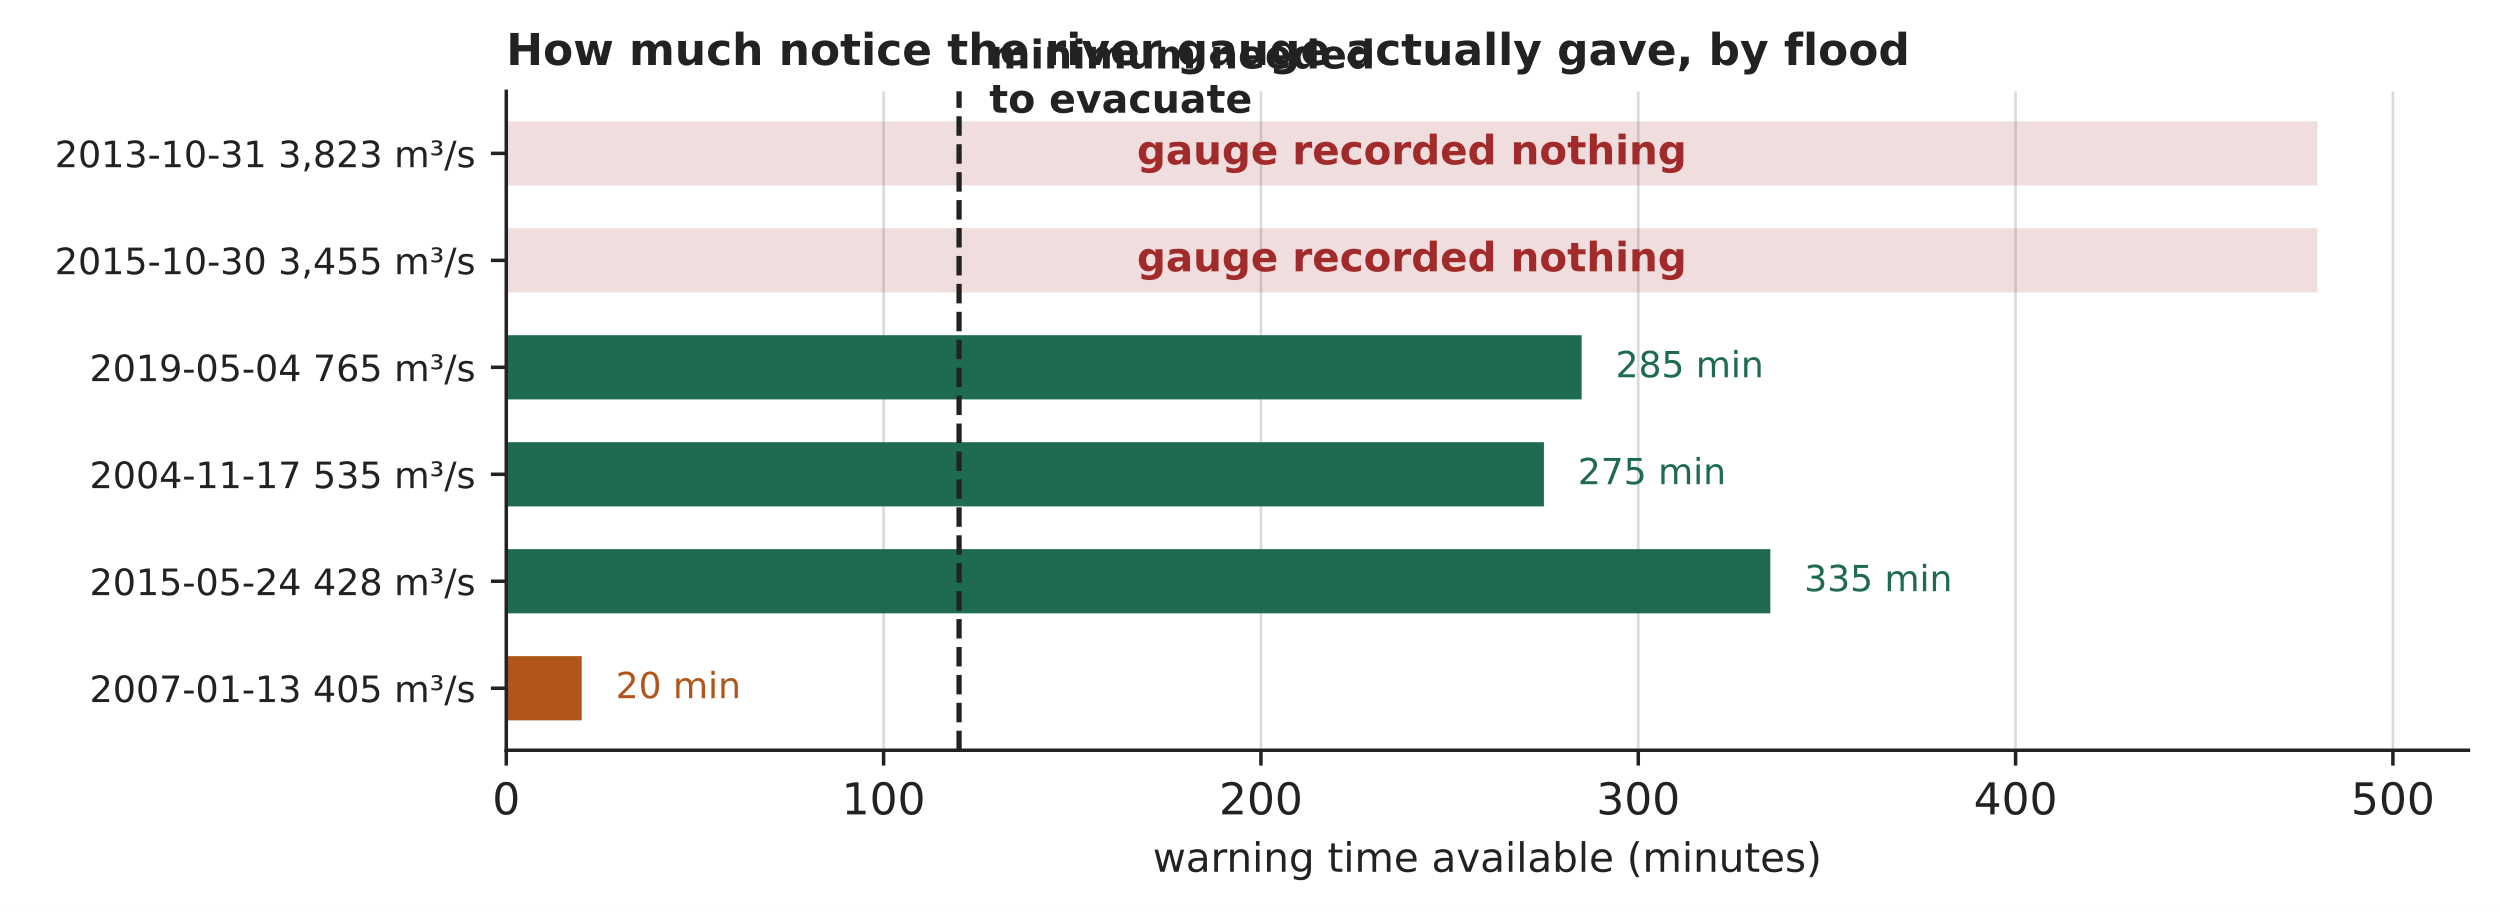
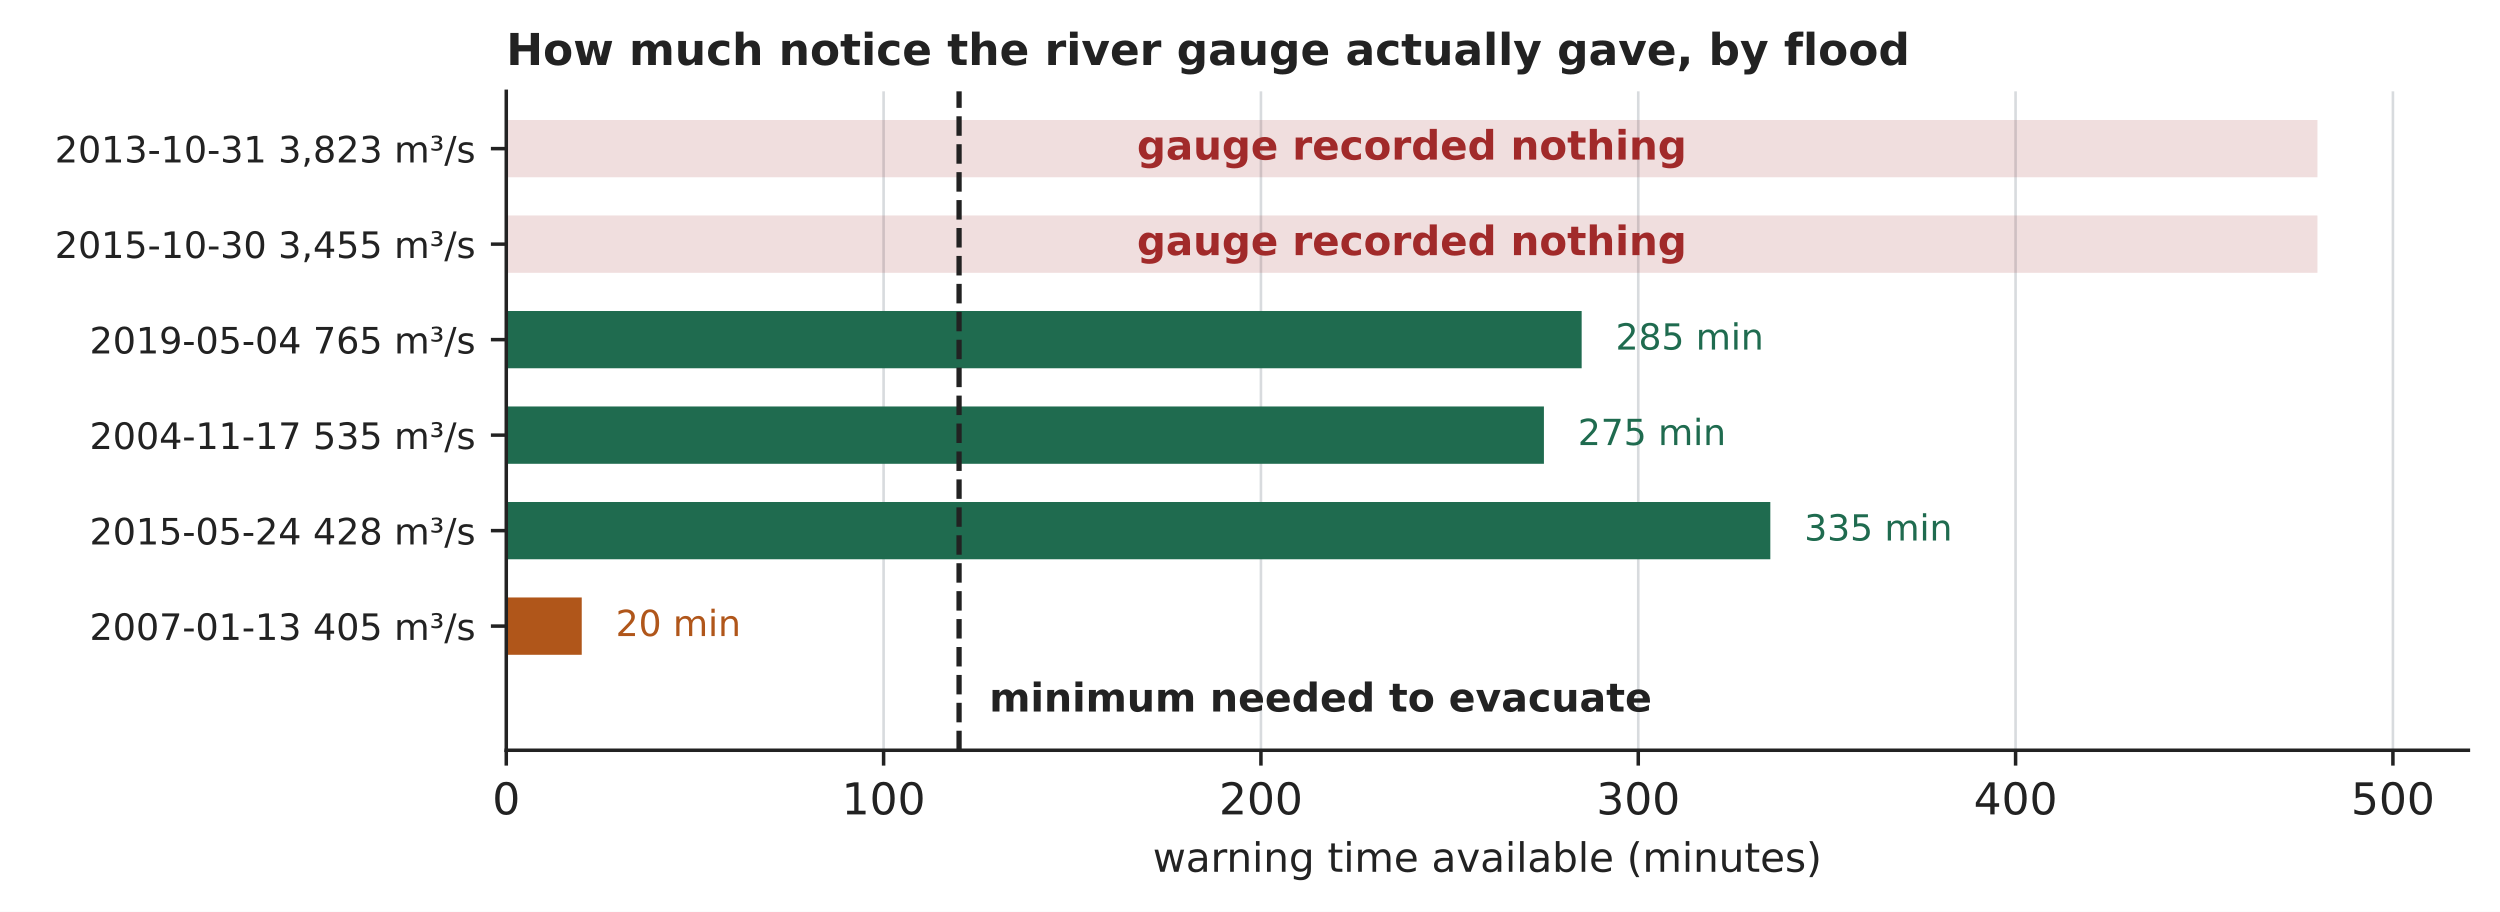
<svg xmlns="http://www.w3.org/2000/svg" xmlns:xlink="http://www.w3.org/1999/xlink" width="569.261pt" height="207.62pt" viewBox="0 0 569.261 207.62" version="1.1">
  <defs>
    <style type="text/css">*{stroke-linejoin: round; stroke-linecap: butt}</style>
  </defs>
  <g id="figure_1">
    <g id="patch_1">
      <path d="M 0 207.62  L 569.261 207.62  L 569.261 0  L 0 0  z " style="fill: #ffffff" />
    </g>
    <g id="axes_1">
      <g id="patch_2">
        <path d="M 115.281 170.838  L 562.061 170.838  L 562.061 20.798  L 115.281 20.798  z " style="fill: #ffffff" />
      </g>
      <g id="matplotlib.axis_1">
        <g id="xtick_1">
          <g id="line2d_1">
-             <path d="M 115.281 170.838  L 115.281 20.798  " clip-path="url(#p48e910cc8d)" style="fill: none; stroke: #c8ccd0; stroke-opacity: 0.7; stroke-width: 0.6; stroke-linecap: square" />
+             <path d="M 115.281 170.838  L 115.281 20.798  " clip-path="url(#p9300f6d1bd)" style="fill: none; stroke: #c8ccd0; stroke-opacity: 0.7; stroke-width: 0.6; stroke-linecap: square" />
          </g>
          <g id="line2d_2">
            <defs>
-               <path id="m19ffe12943" d="M 0 0  L 0 3.5  " style="stroke: #222222; stroke-width: 0.8" />
+               <path id="m62817ef36d" d="M 0 0  L 0 3.5  " style="stroke: #222222; stroke-width: 0.8" />
            </defs>
            <g>
-               <use xlink:href="#m19ffe12943" x="115.281" y="170.838" style="fill: #222222; stroke: #222222; stroke-width: 0.8" />
+               <use xlink:href="#m62817ef36d" x="115.281" y="170.838" style="fill: #222222; stroke: #222222; stroke-width: 0.8" />
            </g>
          </g>
          <g id="text_1">
            <text style="fill: #222222; font: 10px 'DejaVu Sans'; text-anchor: middle" x="115.281" y="185.437" transform="rotate(-0 115.281 185.4369)">0</text>
          </g>
        </g>
        <g id="xtick_2">
          <g id="line2d_3">
-             <path d="M 201.2 170.838  L 201.2 20.798  " clip-path="url(#p48e910cc8d)" style="fill: none; stroke: #c8ccd0; stroke-opacity: 0.7; stroke-width: 0.6; stroke-linecap: square" />
+             <path d="M 201.2 170.838  L 201.2 20.798  " clip-path="url(#p9300f6d1bd)" style="fill: none; stroke: #c8ccd0; stroke-opacity: 0.7; stroke-width: 0.6; stroke-linecap: square" />
          </g>
          <g id="line2d_4">
            <g>
-               <use xlink:href="#m19ffe12943" x="201.2" y="170.838" style="fill: #222222; stroke: #222222; stroke-width: 0.8" />
+               <use xlink:href="#m62817ef36d" x="201.2" y="170.838" style="fill: #222222; stroke: #222222; stroke-width: 0.8" />
            </g>
          </g>
          <g id="text_2">
            <text style="fill: #222222; font: 10px 'DejaVu Sans'; text-anchor: middle" x="201.2" y="185.437" transform="rotate(-0 201.2003 185.4369)">100</text>
          </g>
        </g>
        <g id="xtick_3">
          <g id="line2d_5">
-             <path d="M 287.119 170.838  L 287.119 20.798  " clip-path="url(#p48e910cc8d)" style="fill: none; stroke: #c8ccd0; stroke-opacity: 0.7; stroke-width: 0.6; stroke-linecap: square" />
+             <path d="M 287.119 170.838  L 287.119 20.798  " clip-path="url(#p9300f6d1bd)" style="fill: none; stroke: #c8ccd0; stroke-opacity: 0.7; stroke-width: 0.6; stroke-linecap: square" />
          </g>
          <g id="line2d_6">
            <g>
-               <use xlink:href="#m19ffe12943" x="287.119" y="170.838" style="fill: #222222; stroke: #222222; stroke-width: 0.8" />
+               <use xlink:href="#m62817ef36d" x="287.119" y="170.838" style="fill: #222222; stroke: #222222; stroke-width: 0.8" />
            </g>
          </g>
          <g id="text_3">
            <text style="fill: #222222; font: 10px 'DejaVu Sans'; text-anchor: middle" x="287.119" y="185.437" transform="rotate(-0 287.1195 185.4369)">200</text>
          </g>
        </g>
        <g id="xtick_4">
          <g id="line2d_7">
-             <path d="M 373.039 170.838  L 373.039 20.798  " clip-path="url(#p48e910cc8d)" style="fill: none; stroke: #c8ccd0; stroke-opacity: 0.7; stroke-width: 0.6; stroke-linecap: square" />
+             <path d="M 373.039 170.838  L 373.039 20.798  " clip-path="url(#p9300f6d1bd)" style="fill: none; stroke: #c8ccd0; stroke-opacity: 0.7; stroke-width: 0.6; stroke-linecap: square" />
          </g>
          <g id="line2d_8">
            <g>
-               <use xlink:href="#m19ffe12943" x="373.039" y="170.838" style="fill: #222222; stroke: #222222; stroke-width: 0.8" />
+               <use xlink:href="#m62817ef36d" x="373.039" y="170.838" style="fill: #222222; stroke: #222222; stroke-width: 0.8" />
            </g>
          </g>
          <g id="text_4">
            <text style="fill: #222222; font: 10px 'DejaVu Sans'; text-anchor: middle" x="373.039" y="185.437" transform="rotate(-0 373.0387 185.4369)">300</text>
          </g>
        </g>
        <g id="xtick_5">
          <g id="line2d_9">
-             <path d="M 458.958 170.838  L 458.958 20.798  " clip-path="url(#p48e910cc8d)" style="fill: none; stroke: #c8ccd0; stroke-opacity: 0.7; stroke-width: 0.6; stroke-linecap: square" />
+             <path d="M 458.958 170.838  L 458.958 20.798  " clip-path="url(#p9300f6d1bd)" style="fill: none; stroke: #c8ccd0; stroke-opacity: 0.7; stroke-width: 0.6; stroke-linecap: square" />
          </g>
          <g id="line2d_10">
            <g>
-               <use xlink:href="#m19ffe12943" x="458.958" y="170.838" style="fill: #222222; stroke: #222222; stroke-width: 0.8" />
+               <use xlink:href="#m62817ef36d" x="458.958" y="170.838" style="fill: #222222; stroke: #222222; stroke-width: 0.8" />
            </g>
          </g>
          <g id="text_5">
            <text style="fill: #222222; font: 10px 'DejaVu Sans'; text-anchor: middle" x="458.958" y="185.437" transform="rotate(-0 458.958 185.4369)">400</text>
          </g>
        </g>
        <g id="xtick_6">
          <g id="line2d_11">
-             <path d="M 544.877 170.838  L 544.877 20.798  " clip-path="url(#p48e910cc8d)" style="fill: none; stroke: #c8ccd0; stroke-opacity: 0.7; stroke-width: 0.6; stroke-linecap: square" />
+             <path d="M 544.877 170.838  L 544.877 20.798  " clip-path="url(#p9300f6d1bd)" style="fill: none; stroke: #c8ccd0; stroke-opacity: 0.7; stroke-width: 0.6; stroke-linecap: square" />
          </g>
          <g id="line2d_12">
            <g>
-               <use xlink:href="#m19ffe12943" x="544.877" y="170.838" style="fill: #222222; stroke: #222222; stroke-width: 0.8" />
+               <use xlink:href="#m62817ef36d" x="544.877" y="170.838" style="fill: #222222; stroke: #222222; stroke-width: 0.8" />
            </g>
          </g>
          <g id="text_6">
            <text style="fill: #222222; font: 10px 'DejaVu Sans'; text-anchor: middle" x="544.877" y="185.437" transform="rotate(-0 544.8772 185.4369)">500</text>
          </g>
        </g>
        <g id="text_7">
          <text style="fill: #222222; font: 9.2px 'DejaVu Sans'; text-anchor: middle" x="338.671" y="198.507" transform="rotate(-0 338.671 198.5071)">warning time available  (minutes)</text>
        </g>
      </g>
      <g id="matplotlib.axis_2">
        <g id="ytick_1">
          <g id="line2d_13">
            <defs>
-               <path id="m0cc0f9bca4" d="M 0 0  L -3.5 0  " style="stroke: #222222; stroke-width: 0.8" />
+               <path id="mb8bbcb1ff7" d="M 0 0  L -3.5 0  " style="stroke: #222222; stroke-width: 0.8" />
            </defs>
            <g>
-               <use xlink:href="#m0cc0f9bca4" x="115.281" y="34.926" style="fill: #222222; stroke: #222222; stroke-width: 0.8" />
+               <use xlink:href="#mb8bbcb1ff7" x="115.281" y="33.845" style="fill: #222222; stroke: #222222; stroke-width: 0.8" />
            </g>
          </g>
          <g id="text_8">
-             <text style="fill: #222222; font: 8.3px 'DejaVu Sans'; text-anchor: end" x="108.281" y="38.079" transform="rotate(-0 108.281 38.07893)">2013-10-31   3,823 m³/s</text>
+             <text style="fill: #222222; font: 8.3px 'DejaVu Sans'; text-anchor: end" x="108.281" y="36.999" transform="rotate(-0 108.281 36.99875)">2013-10-31   3,823 m³/s</text>
          </g>
        </g>
        <g id="ytick_2">
          <g id="line2d_14">
            <g>
-               <use xlink:href="#m0cc0f9bca4" x="115.281" y="59.283" style="fill: #222222; stroke: #222222; stroke-width: 0.8" />
+               <use xlink:href="#mb8bbcb1ff7" x="115.281" y="55.59" style="fill: #222222; stroke: #222222; stroke-width: 0.8" />
            </g>
          </g>
          <g id="text_9">
-             <text style="fill: #222222; font: 8.3px 'DejaVu Sans'; text-anchor: end" x="108.281" y="62.436" transform="rotate(-0 108.281 62.43608)">2015-10-30   3,455 m³/s</text>
+             <text style="fill: #222222; font: 8.3px 'DejaVu Sans'; text-anchor: end" x="108.281" y="58.744" transform="rotate(-0 108.281 58.74367)">2015-10-30   3,455 m³/s</text>
          </g>
        </g>
        <g id="ytick_3">
          <g id="line2d_15">
            <g>
-               <use xlink:href="#m0cc0f9bca4" x="115.281" y="83.64" style="fill: #222222; stroke: #222222; stroke-width: 0.8" />
+               <use xlink:href="#mb8bbcb1ff7" x="115.281" y="77.335" style="fill: #222222; stroke: #222222; stroke-width: 0.8" />
            </g>
          </g>
          <g id="text_10">
-             <text style="fill: #222222; font: 8.3px 'DejaVu Sans'; text-anchor: end" x="108.281" y="86.793" transform="rotate(-0 108.281 86.79322)">2019-05-04   765 m³/s</text>
+             <text style="fill: #222222; font: 8.3px 'DejaVu Sans'; text-anchor: end" x="108.281" y="80.489" transform="rotate(-0 108.281 80.4886)">2019-05-04   765 m³/s</text>
          </g>
        </g>
        <g id="ytick_4">
          <g id="line2d_16">
            <g>
-               <use xlink:href="#m0cc0f9bca4" x="115.281" y="107.997" style="fill: #222222; stroke: #222222; stroke-width: 0.8" />
+               <use xlink:href="#mb8bbcb1ff7" x="115.281" y="99.08" style="fill: #222222; stroke: #222222; stroke-width: 0.8" />
            </g>
          </g>
          <g id="text_11">
-             <text style="fill: #222222; font: 8.3px 'DejaVu Sans'; text-anchor: end" x="108.281" y="111.15" transform="rotate(-0 108.281 111.1504)">2004-11-17   535 m³/s</text>
+             <text style="fill: #222222; font: 8.3px 'DejaVu Sans'; text-anchor: end" x="108.281" y="102.234" transform="rotate(-0 108.281 102.2335)">2004-11-17   535 m³/s</text>
          </g>
        </g>
        <g id="ytick_5">
          <g id="line2d_17">
            <g>
-               <use xlink:href="#m0cc0f9bca4" x="115.281" y="132.354" style="fill: #222222; stroke: #222222; stroke-width: 0.8" />
+               <use xlink:href="#mb8bbcb1ff7" x="115.281" y="120.825" style="fill: #222222; stroke: #222222; stroke-width: 0.8" />
            </g>
          </g>
          <g id="text_12">
-             <text style="fill: #222222; font: 8.3px 'DejaVu Sans'; text-anchor: end" x="108.281" y="135.508" transform="rotate(-0 108.281 135.5075)">2015-05-24   428 m³/s</text>
+             <text style="fill: #222222; font: 8.3px 'DejaVu Sans'; text-anchor: end" x="108.281" y="123.978" transform="rotate(-0 108.281 123.9785)">2015-05-24   428 m³/s</text>
          </g>
        </g>
        <g id="ytick_6">
          <g id="line2d_18">
            <g>
-               <use xlink:href="#m0cc0f9bca4" x="115.281" y="156.711" style="fill: #222222; stroke: #222222; stroke-width: 0.8" />
+               <use xlink:href="#mb8bbcb1ff7" x="115.281" y="142.57" style="fill: #222222; stroke: #222222; stroke-width: 0.8" />
            </g>
          </g>
          <g id="text_13">
-             <text style="fill: #222222; font: 8.3px 'DejaVu Sans'; text-anchor: end" x="108.281" y="159.865" transform="rotate(-0 108.281 159.8646)">2007-01-13   405 m³/s</text>
+             <text style="fill: #222222; font: 8.3px 'DejaVu Sans'; text-anchor: end" x="108.281" y="145.723" transform="rotate(-0 108.281 145.7234)">2007-01-13   405 m³/s</text>
          </g>
        </g>
      </g>
      <g id="patch_3">
-         <path d="M 115.281 42.233  L 527.693 42.233  L 527.693 27.618  L 115.281 27.618  z " clip-path="url(#p48e910cc8d)" style="fill: #a12a2a; opacity: 0.16" />
+         <path d="M 115.281 40.369  L 527.693 40.369  L 527.693 27.322  L 115.281 27.322  z " clip-path="url(#p9300f6d1bd)" style="fill: #a12a2a; opacity: 0.16" />
      </g>
      <g id="patch_4">
-         <path d="M 115.281 66.59  L 527.693 66.59  L 527.693 51.976  L 115.281 51.976  z " clip-path="url(#p48e910cc8d)" style="fill: #a12a2a; opacity: 0.16" />
+         <path d="M 115.281 62.114  L 527.693 62.114  L 527.693 49.067  L 115.281 49.067  z " clip-path="url(#p9300f6d1bd)" style="fill: #a12a2a; opacity: 0.16" />
      </g>
      <g id="patch_5">
-         <path d="M 115.281 90.947  L 360.151 90.947  L 360.151 76.333  L 115.281 76.333  z " clip-path="url(#p48e910cc8d)" style="fill: #1f6b4f" />
+         <path d="M 115.281 83.859  L 360.151 83.859  L 360.151 70.812  L 115.281 70.812  z " clip-path="url(#p9300f6d1bd)" style="fill: #1f6b4f" />
      </g>
      <g id="patch_6">
-         <path d="M 115.281 115.304  L 351.559 115.304  L 351.559 100.69  L 115.281 100.69  z " clip-path="url(#p48e910cc8d)" style="fill: #1f6b4f" />
+         <path d="M 115.281 105.604  L 351.559 105.604  L 351.559 92.557  L 115.281 92.557  z " clip-path="url(#p9300f6d1bd)" style="fill: #1f6b4f" />
      </g>
      <g id="patch_7">
-         <path d="M 115.281 139.661  L 403.11 139.661  L 403.11 125.047  L 115.281 125.047  z " clip-path="url(#p48e910cc8d)" style="fill: #1f6b4f" />
+         <path d="M 115.281 127.349  L 403.11 127.349  L 403.11 114.302  L 115.281 114.302  z " clip-path="url(#p9300f6d1bd)" style="fill: #1f6b4f" />
      </g>
      <g id="patch_8">
-         <path d="M 115.281 164.018  L 132.465 164.018  L 132.465 149.404  L 115.281 149.404  z " clip-path="url(#p48e910cc8d)" style="fill: #b0561a" />
+         <path d="M 115.281 149.094  L 132.465 149.094  L 132.465 136.047  L 115.281 136.047  z " clip-path="url(#p9300f6d1bd)" style="fill: #b0561a" />
      </g>
      <g id="patch_9">
        <path d="M 115.281 170.838  L 115.281 20.798  " style="fill: none; stroke: #222222; stroke-width: 0.8; stroke-linejoin: miter; stroke-linecap: square" />
      </g>
      <g id="patch_10">
        <path d="M 115.281 170.838  L 562.061 170.838  " style="fill: none; stroke: #222222; stroke-width: 0.8; stroke-linejoin: miter; stroke-linecap: square" />
      </g>
      <g id="text_14">
-         <text style="fill: #1f6b4f; font: 8.2px 'DejaVu Sans'; text-anchor: start" x="367.884" y="85.903" transform="rotate(-0 367.8836 85.90255)">285 min</text>
+         <text style="fill: #1f6b4f; font: 8.2px 'DejaVu Sans'; text-anchor: start" x="367.884" y="79.598" transform="rotate(-0 367.8836 79.59794)">285 min</text>
      </g>
      <g id="text_15">
-         <text style="fill: #1f6b4f; font: 8.2px 'DejaVu Sans'; text-anchor: start" x="359.292" y="110.26" transform="rotate(-0 359.2916 110.2597)">275 min</text>
+         <text style="fill: #1f6b4f; font: 8.2px 'DejaVu Sans'; text-anchor: start" x="359.292" y="101.343" transform="rotate(-0 359.2916 101.3429)">275 min</text>
      </g>
      <g id="text_16">
-         <text style="fill: #1f6b4f; font: 8.2px 'DejaVu Sans'; text-anchor: start" x="410.843" y="134.617" transform="rotate(-0 410.8432 134.6168)">335 min</text>
+         <text style="fill: #1f6b4f; font: 8.2px 'DejaVu Sans'; text-anchor: start" x="410.843" y="123.088" transform="rotate(-0 410.8432 123.0878)">335 min</text>
      </g>
      <g id="text_17">
-         <text style="fill: #b0561a; font: 8.2px 'DejaVu Sans'; text-anchor: start" x="140.198" y="158.974" transform="rotate(-0 140.1976 158.974)">20 min</text>
+         <text style="fill: #b0561a; font: 8.2px 'DejaVu Sans'; text-anchor: start" x="140.198" y="144.833" transform="rotate(-0 140.1976 144.8327)">20 min</text>
      </g>
      <g id="line2d_19">
-         <path d="M 218.384 170.838  L 218.384 20.798  " clip-path="url(#p48e910cc8d)" style="fill: none; stroke-dasharray: 4.44,1.92; stroke-dashoffset: 0; stroke: #222222; stroke-width: 1.2" />
+         <path d="M 218.384 170.838  L 218.384 20.798  " clip-path="url(#p9300f6d1bd)" style="fill: none; stroke-dasharray: 4.44,1.92; stroke-dashoffset: 0; stroke: #222222; stroke-width: 1.2" />
      </g>
      <g id="text_18">
-         <text style="fill: #222222; font: 700 9px 'DejaVu Sans'" transform="translate(225.2576 15.59183)">minimum needed</text>
-         <text style="fill: #222222; font: 700 9px 'DejaVu Sans'" transform="translate(225.2576 25.66987)">to evacuate</text>
+         <text style="fill: #222222; font: 700 9px 'DejaVu Sans'; text-anchor: start" x="225.258" y="162.015" transform="rotate(-0 225.2576 162.0145)">minimum needed to evacuate</text>
      </g>
      <g id="text_19">
        <text style="fill: #222222; font: 700 10px 'DejaVu Sans'; text-anchor: start" x="115.281" y="14.798" transform="rotate(-0 115.281 14.79844)">How much notice the river gauge actually gave, by flood</text>
      </g>
      <g id="text_20">
-         <text style="fill: #a12a2a; font: 700 9.2px 'DejaVu Sans'; text-anchor: middle" x="321.487" y="37.428" transform="rotate(-0 321.4872 37.42827)">gauge recorded nothing</text>
+         <text style="fill: #a12a2a; font: 700 9.2px 'DejaVu Sans'; text-anchor: middle" x="321.487" y="36.348" transform="rotate(-0 321.4872 36.34808)">gauge recorded nothing</text>
      </g>
      <g id="text_21">
-         <text style="fill: #a12a2a; font: 700 9.2px 'DejaVu Sans'; text-anchor: middle" x="321.487" y="61.785" transform="rotate(-0 321.4872 61.78541)">gauge recorded nothing</text>
+         <text style="fill: #a12a2a; font: 700 9.2px 'DejaVu Sans'; text-anchor: middle" x="321.487" y="58.093" transform="rotate(-0 321.4872 58.09301)">gauge recorded nothing</text>
      </g>
    </g>
  </g>
  <defs>
-     <clipPath id="p48e910cc8d">
+     <clipPath id="p9300f6d1bd">
      <rect x="115.281" y="20.798" width="446.78" height="150.04" />
    </clipPath>
  </defs>
</svg>
